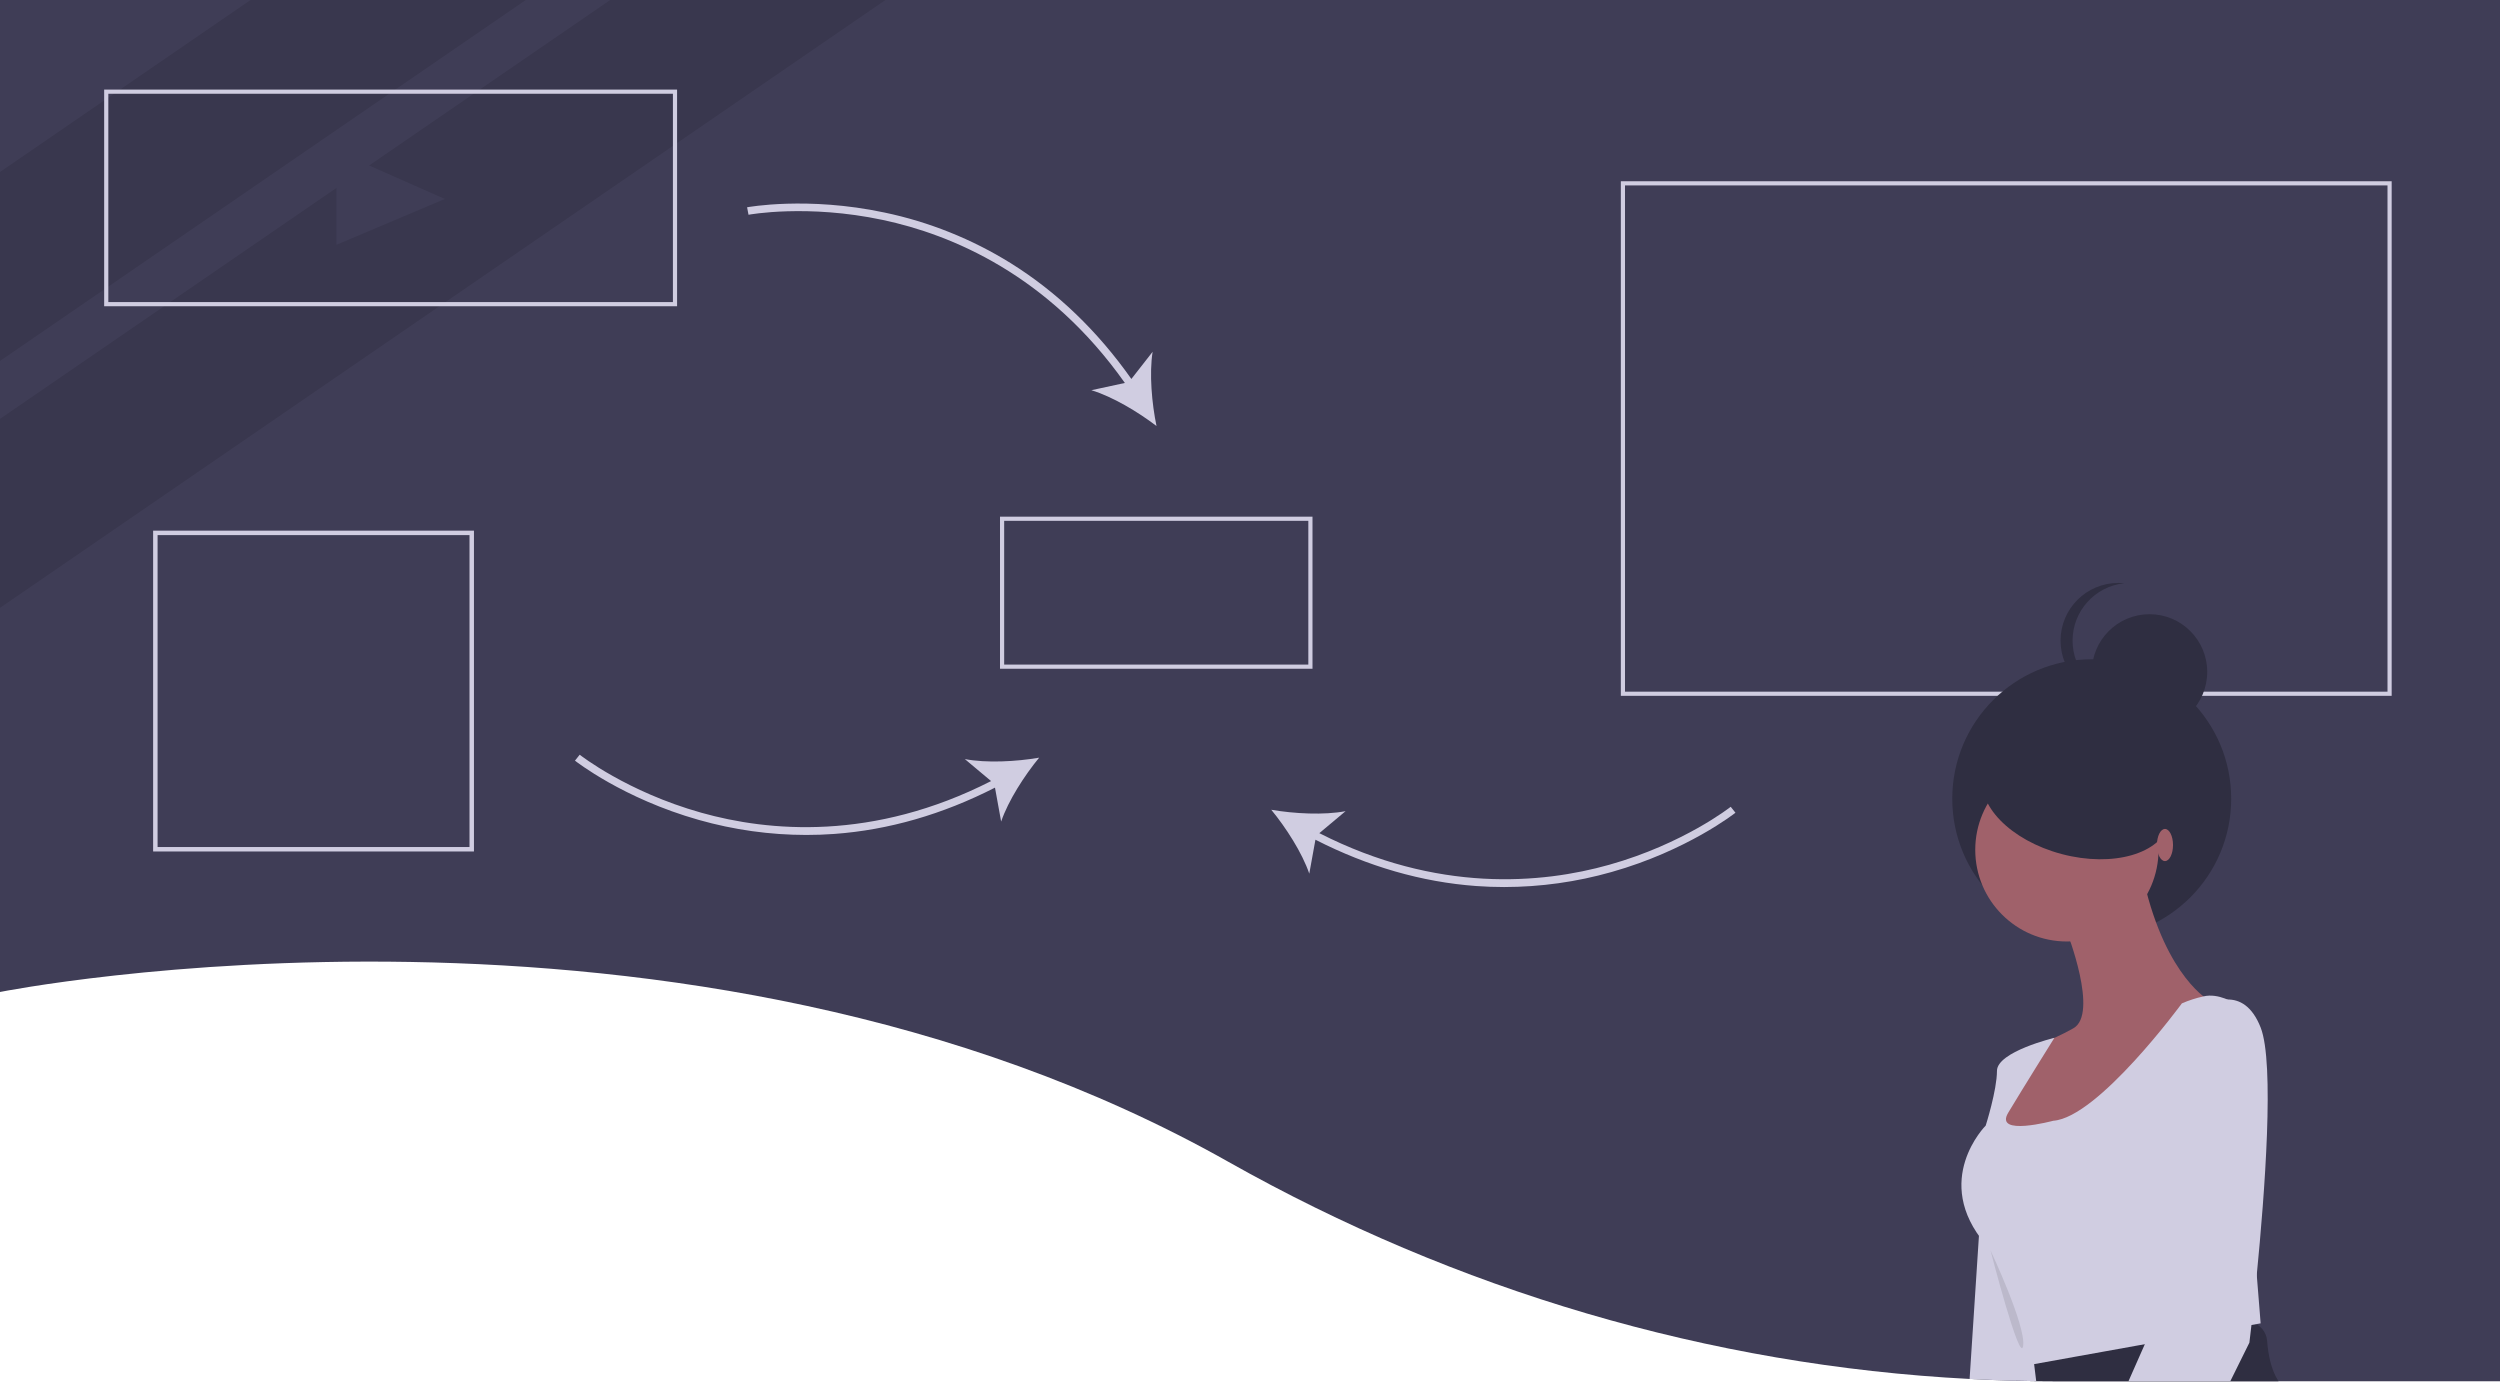
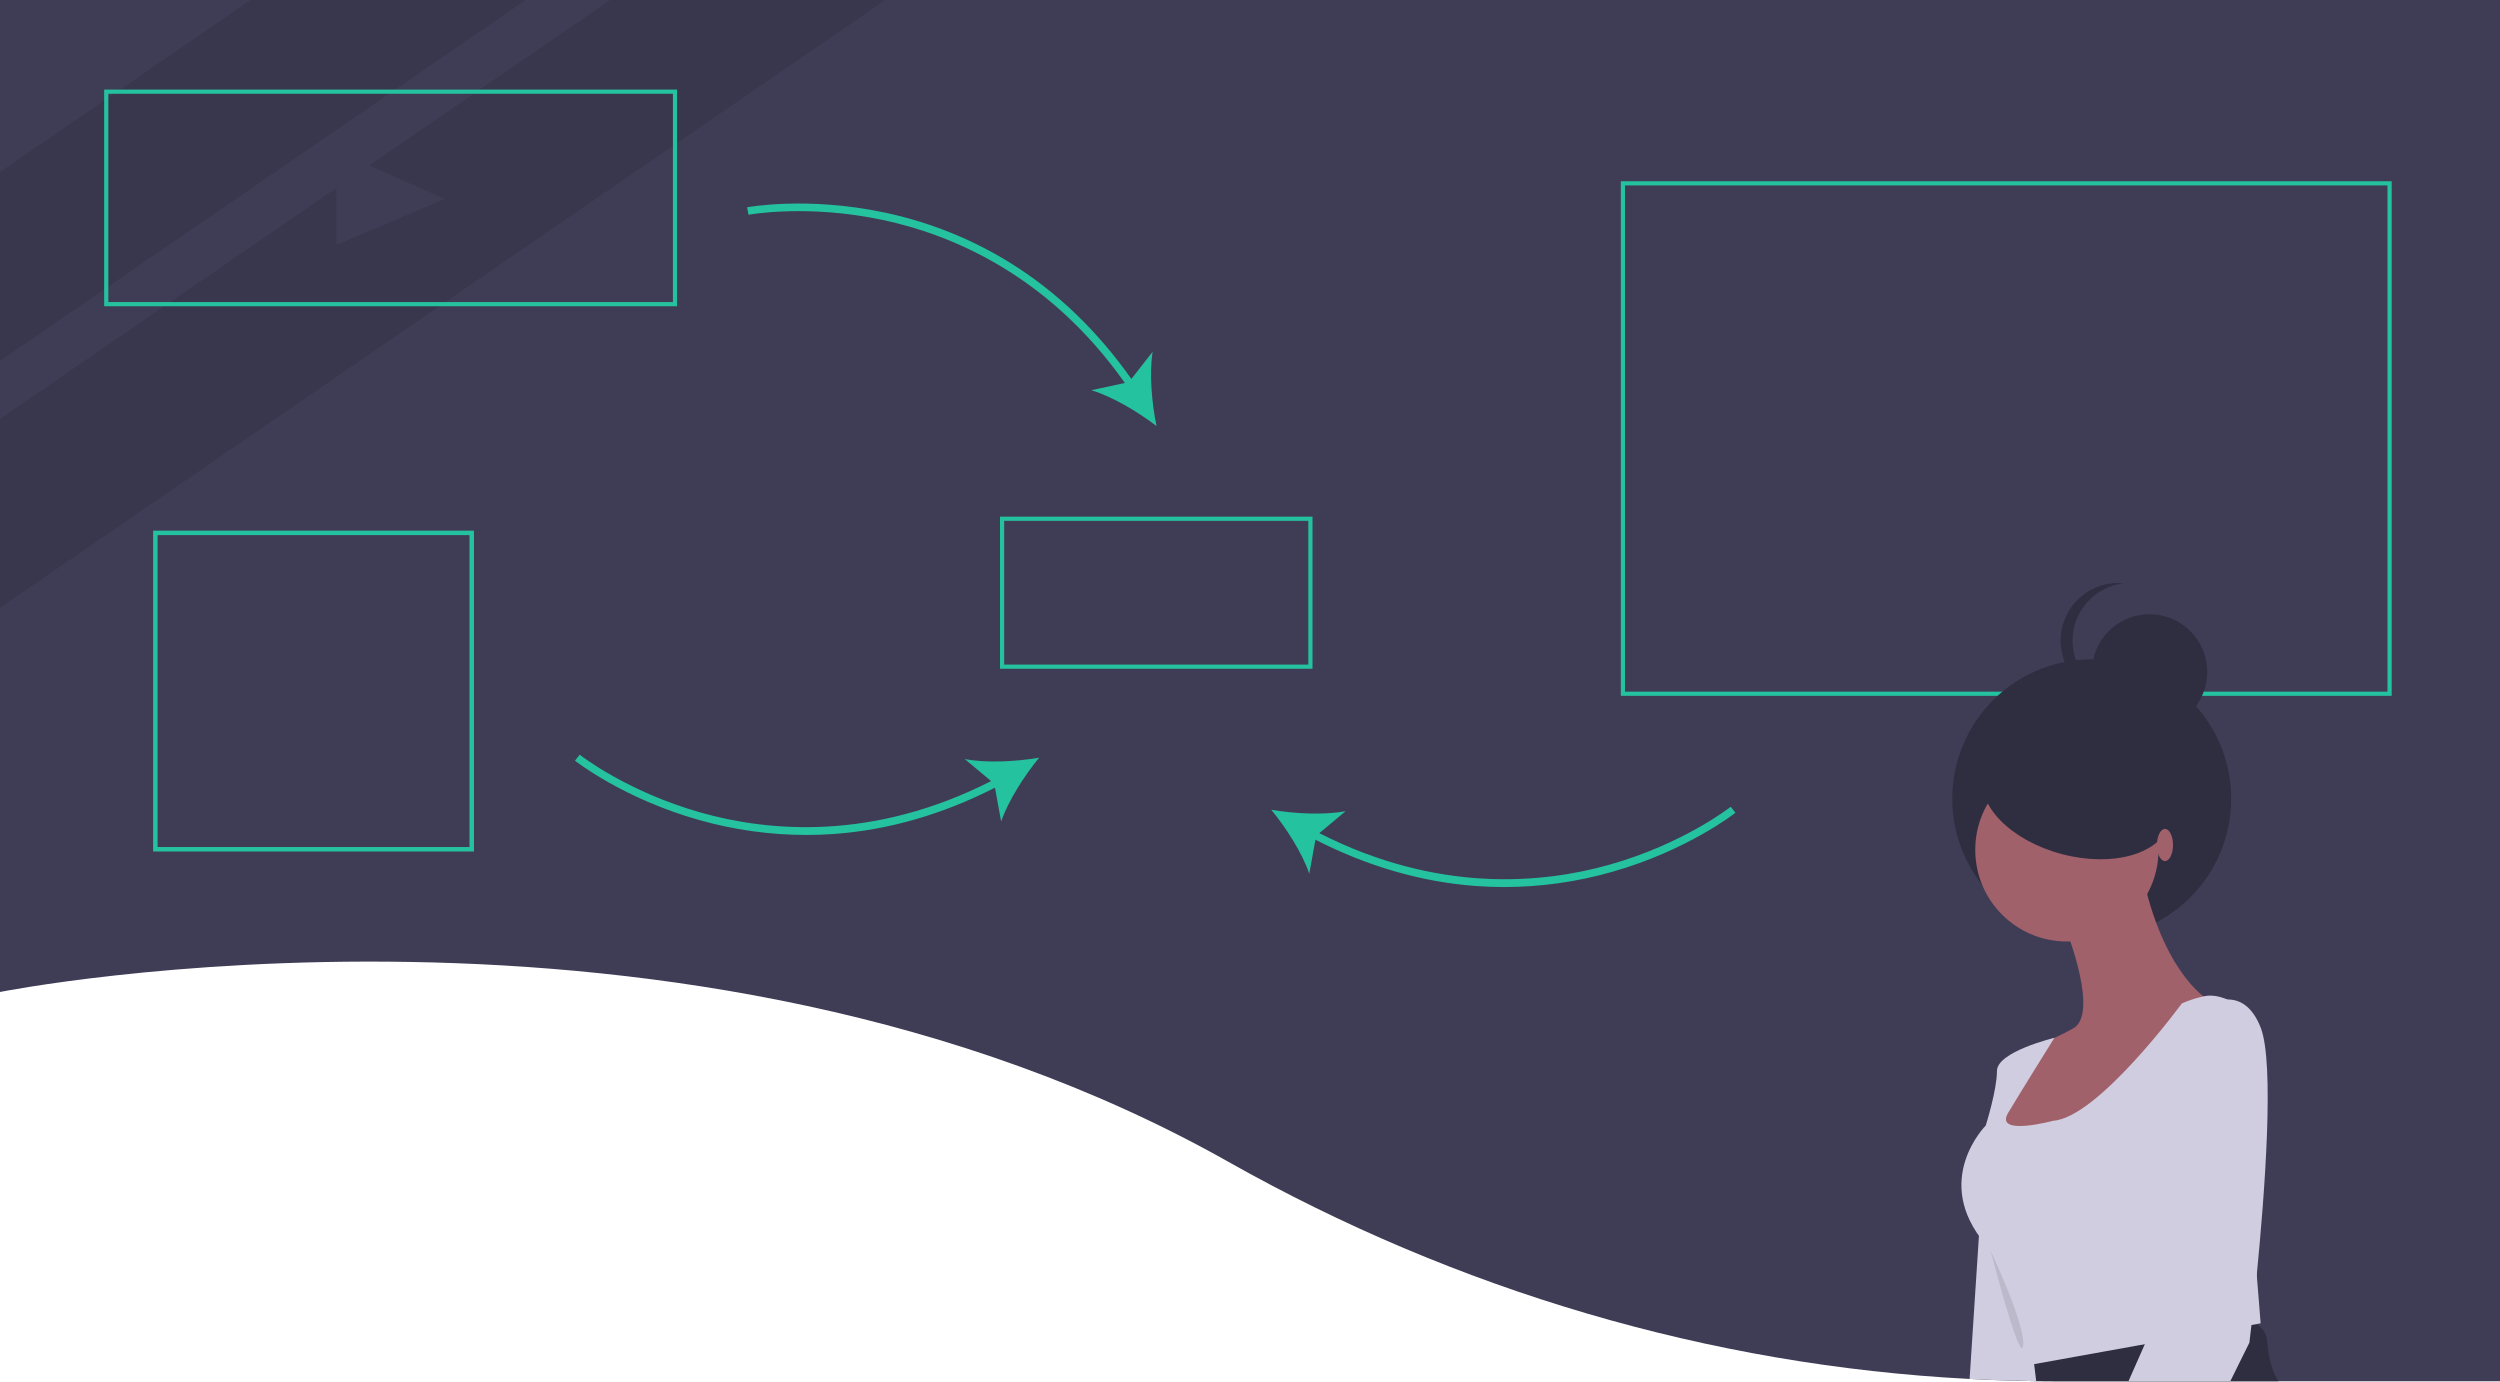
- <svg xmlns="http://www.w3.org/2000/svg" id="a7bd42df-0eaf-4f58-b315-9606670bfe25" data-name="Layer 1" width="1200" height="663" viewBox="0 0 1200 663">
+ <svg xmlns="http://www.w3.org/2000/svg" width="1200" height="663" viewBox="0 0 1200 663">
  <path d="M1200-.5v663H986.44q-4.53,0-9.06-.06l-2.16-.03q-3.675-.045-7.35-.15-11.25-.27-22.46-.86C820.5,654.92,698.87,618.79,589.56,557.14,328.79,410.05,0,475.65,0,475.65V-.5Z" transform="translate(0 0.5)" fill="#3f3d56" />
  <polygon points="252.36 0 188.27 44 117.04 92.9 109.4 98.15 51 138.24 0 173.25 0 82.56 23 66.77 27.89 63.41 51 47.55 56.16 44 120.26 0 252.36 0" opacity="0.1" />
  <polygon points="425 0 324 69.34 227.04 135.9 219.4 141.15 212.33 146 0 291.76 0 201.06 80.22 146 133 109.77 137.89 106.41 228.8 44 292.9 0 425 0" opacity="0.1" />
-   <path d="M1148,333.5H778V86.5h370Zm-368-2h366V88.5H780Z" transform="translate(0 0.5)" fill="#d0cde1" />
+   <path d="M1148,333.5H778V86.5h370Zm-368-2h366V88.5H780Z" transform="translate(0 0.5)" fill="#25c2a0" />
  <rect x="860" y="191" width="44" height="116" fill="#3f3d56" />
  <rect x="941" y="236" width="44" height="71" fill="#3f3d56" />
  <rect x="1022" y="143" width="44" height="164" fill="#3f3d56" />
  <circle cx="963" cy="191" r="22" fill="#3f3d56" />
-   <path d="M325,146.5H50V42.5H325Zm-273-2H323V44.5H52Z" transform="translate(0 0.5)" fill="#d0cde1" />
-   <path d="M630,320.5H480v-73H630Zm-148-2H628v-69H482Z" transform="translate(0 0.5)" fill="#d0cde1" />
+   <path d="M325,146.5H50V42.5H325Zm-273-2H323V44.5H52Z" transform="translate(0 0.5)" fill="#25c2a0" />
+   <path d="M630,320.5H480v-73H630Zm-148-2H628v-69H482Z" transform="translate(0 0.5)" fill="#25c2a0" />
  <polygon points="161.5 72.5 213.5 95.5 161.5 117.5 161.5 72.5" fill="#3f3d56" />
  <circle cx="521" cy="284.5" r="11" fill="#3f3d56" />
  <circle cx="555" cy="284.5" r="11" fill="#3f3d56" />
  <circle cx="589" cy="284.5" r="11" fill="#3f3d56" />
-   <path d="M553.257,168.361l-10.198,13.043c-16.26-23.07-35.729-41.771-57.928-55.594a188.158,188.158,0,0,0-60.647-24.309C387.449,93.645,358.886,98.945,358.602,98.999l.686,3.584c.277-.053,28.115-5.217,64.438,2.489,32.899,6.98,79.478,26.265,116.212,78.248l-16.083,3.479c10.121,3.06,22.509,10.468,31.272,17.204C552.876,193.183,551.604,178.805,553.257,168.361Z" transform="translate(0 0.5)" fill="#d0cde1" />
-   <path d="M830.743,386.757c-.221.176-22.564,17.77-58.336,27.841-32.334,9.105-82.482,13.687-139.129-15.183l12.611-10.564c-10.382,2.004-24.794,1.216-35.684-.668,7.028,8.531,14.848,20.663,18.248,30.675l2.954-16.295c25.132,12.846,51.068,20.332,77.15,22.229q6.711.489,13.439.488a189.386,189.386,0,0,0,51.552-7.212c36.434-10.289,59.244-28.279,59.47-28.459Z" transform="translate(0 0.5)" fill="#d0cde1" />
-   <path d="M278.257,361.757c.221.176,22.564,17.77,58.336,27.841,32.334,9.105,82.482,13.687,139.129-15.183l-12.611-10.564c10.382,2.004,24.794,1.216,35.684-.668-7.028,8.531-14.848,20.663-18.248,30.675l-2.954-16.295c-25.132,12.846-51.068,20.332-77.15,22.229q-6.711.489-13.439.488a189.386,189.386,0,0,1-51.552-7.212c-36.434-10.289-59.244-28.279-59.47-28.459Z" transform="translate(0 0.5)" fill="#d0cde1" />
-   <path d="M227.5,408.211h-154v-154h154ZM75.639,406.073H225.361V256.35H75.639Z" transform="translate(0 0.5)" fill="#d0cde1" />
+   <path d="M553.257,168.361l-10.198,13.043c-16.26-23.07-35.729-41.771-57.928-55.594a188.158,188.158,0,0,0-60.647-24.309C387.449,93.645,358.886,98.945,358.602,98.999l.686,3.584c.277-.053,28.115-5.217,64.438,2.489,32.899,6.98,79.478,26.265,116.212,78.248l-16.083,3.479c10.121,3.06,22.509,10.468,31.272,17.204C552.876,193.183,551.604,178.805,553.257,168.361Z" transform="translate(0 0.5)" fill="#25c2a0" />
+   <path d="M830.743,386.757c-.221.176-22.564,17.77-58.336,27.841-32.334,9.105-82.482,13.687-139.129-15.183l12.611-10.564c-10.382,2.004-24.794,1.216-35.684-.668,7.028,8.531,14.848,20.663,18.248,30.675l2.954-16.295c25.132,12.846,51.068,20.332,77.15,22.229q6.711.489,13.439.488a189.386,189.386,0,0,0,51.552-7.212c36.434-10.289,59.244-28.279,59.47-28.459Z" transform="translate(0 0.5)" fill="#25c2a0" />
+   <path d="M278.257,361.757c.221.176,22.564,17.77,58.336,27.841,32.334,9.105,82.482,13.687,139.129-15.183l-12.611-10.564c10.382,2.004,24.794,1.216,35.684-.668-7.028,8.531-14.848,20.663-18.248,30.675l-2.954-16.295c-25.132,12.846-51.068,20.332-77.15,22.229q-6.711.489-13.439.488a189.386,189.386,0,0,1-51.552-7.212c-36.434-10.289-59.244-28.279-59.47-28.459Z" transform="translate(0 0.5)" fill="#25c2a0" />
+   <path d="M227.5,408.211h-154v-154h154ZM75.639,406.073H225.361V256.35H75.639Z" transform="translate(0 0.5)" fill="#25c2a0" />
  <rect x="103.444" y="303.419" width="94.111" height="8.584" fill="#3f3d56" />
  <rect x="103.444" y="327.419" width="94.111" height="8.584" fill="#3f3d56" />
  <rect x="103.444" y="351.419" width="94.111" height="8.584" fill="#3f3d56" />
  <path d="M685.896,109.635a12,12,0,1,1,12,12A12.013,12.013,0,0,1,685.896,109.635Zm2,0a10,10,0,1,0,10-10A10.011,10.011,0,0,0,687.896,109.635Z" transform="translate(0 0.5)" fill="#3f3d56" />
  <path d="M825.581,550.372,807.917,531.434l18.938-17.664L844.519,532.708ZM810.733,531.532l14.946,16.024L841.704,532.61l-14.946-16.024Z" transform="translate(0 0.5)" fill="#3f3d56" />
  <path d="M357.581,222.372,339.917,203.434l18.938-17.664L376.519,204.708ZM342.733,203.532l14.946,16.024L373.704,204.61l-14.946-16.024Z" transform="translate(0 0.5)" fill="#3f3d56" />
  <circle cx="1004.032" cy="383.394" r="66.944" fill="#2f2e41" />
  <path d="M1093.68,662.5H986.44q-4.53,0-9.06-.06l-2.16-.03q-3.675-.045-7.35-.15l-2.38-9.41,4.76-.81,5.72-.97,54.88-9.32,45.7-7.76a9.828,9.828,0,0,1,4.3.21,10.007,10.007,0,0,1,7.37,8.92C1088.68,649.35,1090.06,656.96,1093.68,662.5Z" transform="translate(0 0.5)" fill="#2f2e41" />
  <circle cx="992.111" cy="407.925" r="43.99" fill="#a0616a" />
  <path d="M992.111,446.784s15.435,39.359,3.087,46.305-18.522,7.718-18.522,7.718L963.556,523.188l-7.718,23.153,61.74,2.315,43.218-68.686s-20.837-10.805-31.642-57.11Z" transform="translate(0 0.5)" fill="#a0616a" />
  <path d="M1072.76,481.127s-7.85-5.158-15.116-3.351a56.17,56.17,0,0,0-10.352,3.351s-40.131,54.795-61.74,56.338c0,0-28.555,7.718-21.609-3.859s22.165-35.942,22.165-35.942-27.567,6.615-27.567,15.876-5.402,26.24-5.402,26.24-26.24,26.24,0,57.11,16.207,58.653,16.207,58.653l115.763-20.837Z" transform="translate(0 0.5)" fill="#d0cde1" />
  <path d="M967.87,662.26q-11.25-.27-22.46-.86l4.48-68.68.93-14.35,20.84,39.36s1.86,13.75,4.31,33.34c.14,1.05.27,2.11.41,3.2.32,2.64.66,5.37,1,8.17l-2.16-.03Q971.545,662.365,967.87,662.26Z" transform="translate(0 0.5)" fill="#d0cde1" />
  <circle cx="1031.769" cy="322.519" r="27.701" fill="#2f2e41" />
  <path d="M994.835,307.014a27.704,27.704,0,0,1,24.816-27.551,28.007,28.007,0,0,0-2.886-.15,27.701,27.701,0,0,0,0,55.402,28.007,28.007,0,0,0,2.886-.15A27.704,27.704,0,0,1,994.835,307.014Z" transform="translate(0 0.5)" fill="#2f2e41" />
  <ellipse cx="996.693" cy="382.667" rx="27.701" ry="46.168" transform="translate(370.8887 1248.152) rotate(-75.11841)" fill="#2f2e41" />
  <path d="M1083.24,611.41c-.9,9.18-1.75,17.08-2.39,22.79-.06.45-.1.88-.15,1.3-.61,5.35-.99,8.47-.99,8.47L1070.54,662.5H1021.66c2.82-6.44,5.48-12.45,7.86-17.79.46-1.01.9-2,1.33-2.96,5.35-11.87,9.11-19.79,9.88-20.55,3.09-3.09,12.74-135.44,12.74-135.44s7.48-6.41,15.68-6.5h.01c5.73-.07,11.82,2.96,15.95,13.44C1091.85,509.82,1087.09,572.31,1083.24,611.41Z" transform="translate(0 0.5)" fill="#d0cde1" />
  <path d="M955.459,599.732s17.031,36.114,15.651,45.77S955.459,599.732,955.459,599.732Z" transform="translate(0 0.5)" opacity="0.1" />
  <ellipse cx="1039.188" cy="405.609" rx="3.859" ry="7.718" fill="#a0616a" />
</svg>
